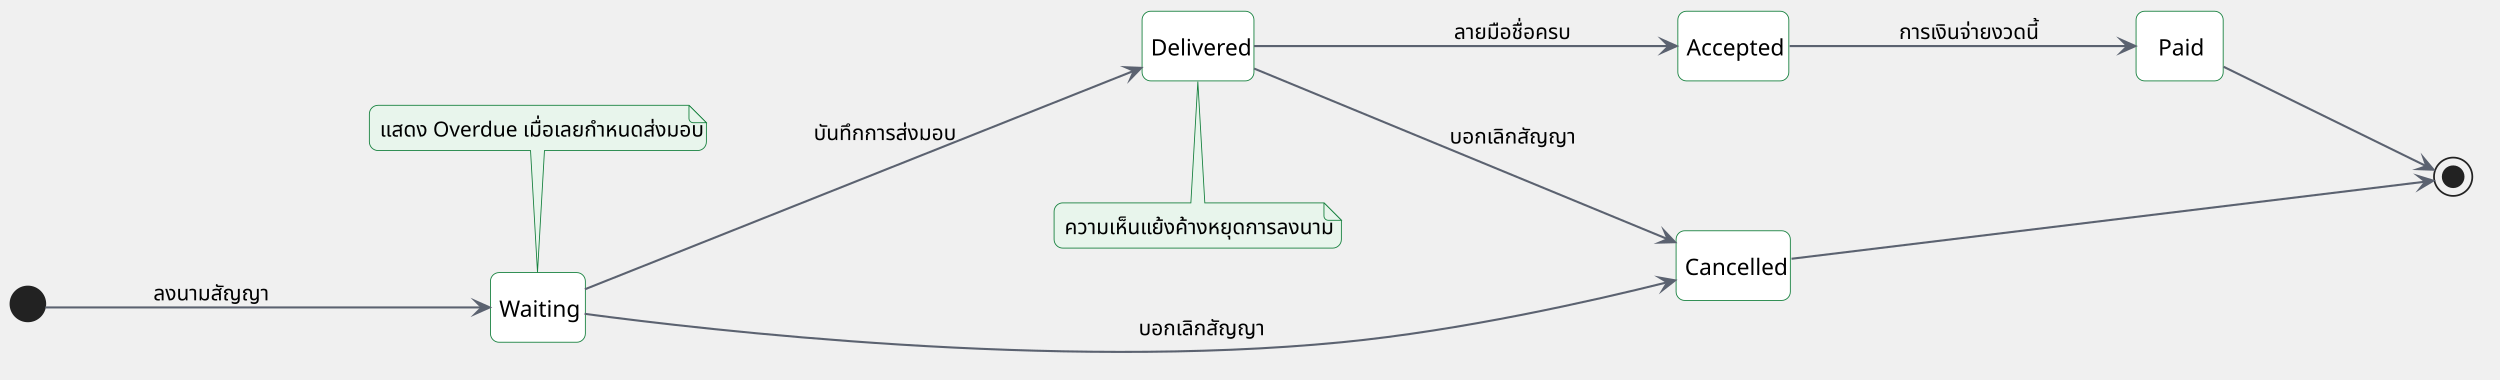
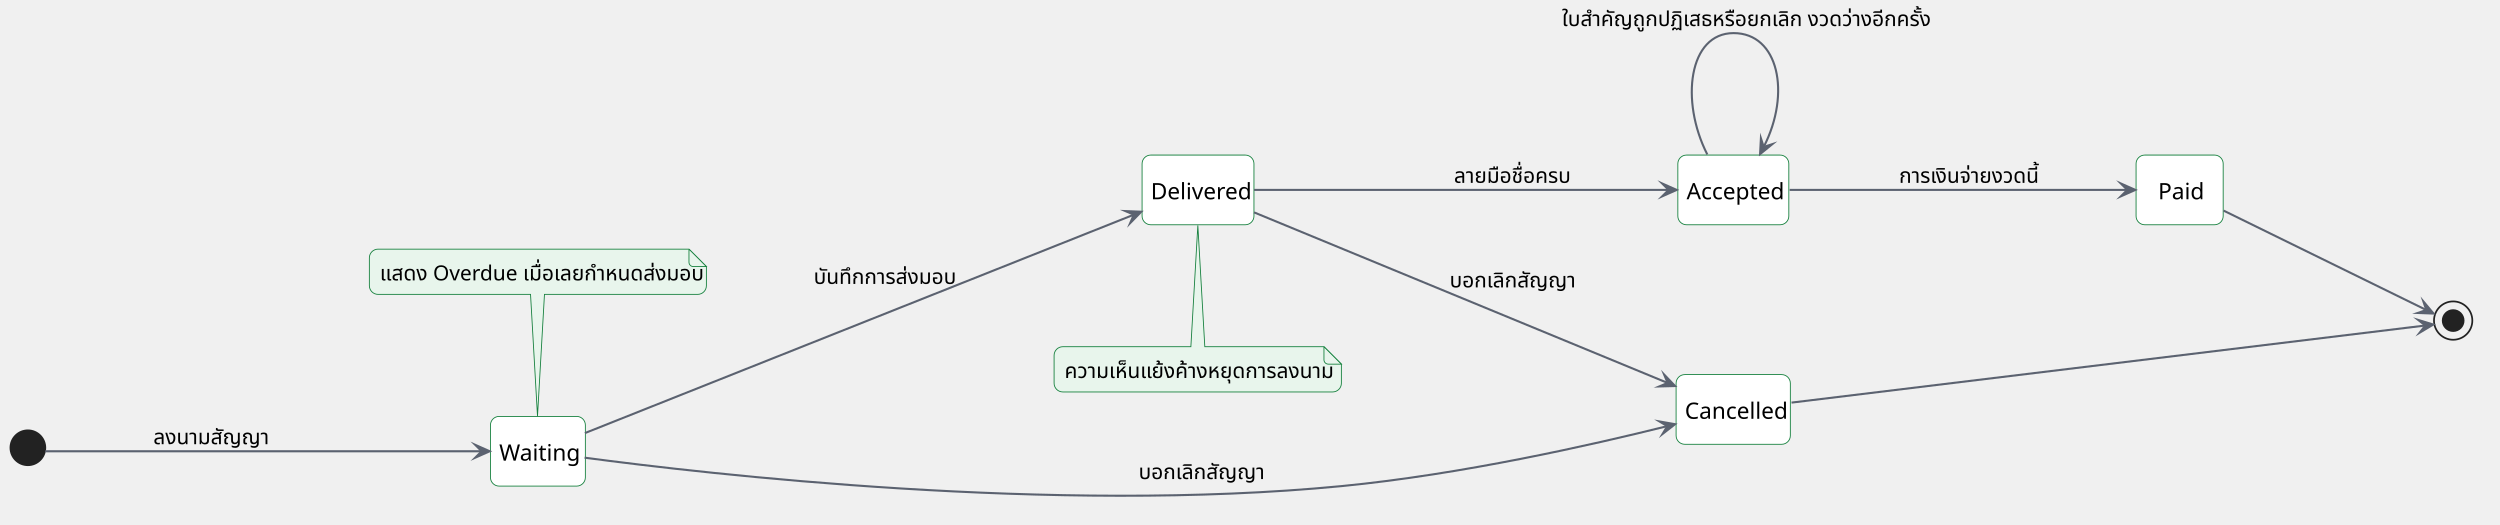
- <svg xmlns="http://www.w3.org/2000/svg" version="1.1" data-diagram-type="STATE" style="width:2242px;height:340px;background:#FFFFFF;" width="2242.188px" height="340.625px" viewBox="0 0 2242 340" zoomAndPan="magnify" preserveAspectRatio="none" contentStyleType="text/css">
+ <svg xmlns="http://www.w3.org/2000/svg" version="1.1" data-diagram-type="STATE" style="width:2242px;height:470px;background:#FFFFFF;" width="2242.188px" height="470.313px" viewBox="0 0 2242 470" zoomAndPan="magnify" preserveAspectRatio="none" contentStyleType="text/css">
  <defs />
  <g font-family="'Leelawadee UI', Tahoma, 'Noto Sans Thai', Anuphan, sans-serif" lengthAdjust="spacing">
-     <rect x="439.844" y="244.44" width="85.112" height="62.5" fill="#FFF" style="stroke:#15803D;stroke-width:0.781;" rx="7.813" ry="7.813" />
-     <text x="447.656" y="284.1" fill="#000" font-size="20.313" textLength="69.487" font-family="'Leelawadee UI', Tahoma, 'Noto Sans Thai', Anuphan, sans-serif">Waiting</text>
-     <rect x="1024.219" y="10.065" width="100.327" height="62.5" fill="#FFF" style="stroke:#15803D;stroke-width:0.781;" rx="7.813" ry="7.813" />
-     <text x="1032.031" y="49.725" fill="#000" font-size="20.313" textLength="84.702" font-family="'Leelawadee UI', Tahoma, 'Noto Sans Thai', Anuphan, sans-serif">Delivered</text>
-     <rect x="1504.688" y="10.065" width="99.523" height="62.5" fill="#FFF" style="stroke:#15803D;stroke-width:0.781;" rx="7.813" ry="7.813" />
-     <text x="1512.5" y="49.725" fill="#000" font-size="20.313" textLength="83.898" font-family="'Leelawadee UI', Tahoma, 'Noto Sans Thai', Anuphan, sans-serif">Accepted</text>
-     <rect x="1915.625" y="10.065" width="78.125" height="62.5" fill="#FFF" style="stroke:#15803D;stroke-width:0.781;" rx="7.813" ry="7.813" />
-     <text x="1935.392" y="49.725" fill="#000" font-size="20.313" textLength="38.592" font-family="'Leelawadee UI', Tahoma, 'Noto Sans Thai', Anuphan, sans-serif">Paid</text>
-     <rect x="1503.125" y="206.94" width="102.459" height="62.5" fill="#FFF" style="stroke:#15803D;stroke-width:0.781;" rx="7.813" ry="7.813" />
-     <text x="1510.938" y="246.6" fill="#000" font-size="20.313" textLength="86.834" font-family="'Leelawadee UI', Tahoma, 'Noto Sans Thai', Anuphan, sans-serif">Cancelled</text>
+     <rect x="439.844" y="373.438" width="85.112" height="62.5" fill="#FFF" style="stroke:#15803D;stroke-width:0.781;" rx="7.813" ry="7.813" />
+     <text x="447.656" y="413.098" fill="#000" font-size="20.313" textLength="69.487" font-family="'Leelawadee UI', Tahoma, 'Noto Sans Thai', Anuphan, sans-serif">Waiting</text>
+     <rect x="1024.219" y="139.063" width="100.327" height="62.5" fill="#FFF" style="stroke:#15803D;stroke-width:0.781;" rx="7.813" ry="7.813" />
+     <text x="1032.031" y="178.723" fill="#000" font-size="20.313" textLength="84.702" font-family="'Leelawadee UI', Tahoma, 'Noto Sans Thai', Anuphan, sans-serif">Delivered</text>
+     <rect x="1504.688" y="139.063" width="99.523" height="62.5" fill="#FFF" style="stroke:#15803D;stroke-width:0.781;" rx="7.813" ry="7.813" />
+     <text x="1512.5" y="178.723" fill="#000" font-size="20.313" textLength="83.898" font-family="'Leelawadee UI', Tahoma, 'Noto Sans Thai', Anuphan, sans-serif">Accepted</text>
+     <rect x="1915.625" y="139.063" width="78.125" height="62.5" fill="#FFF" style="stroke:#15803D;stroke-width:0.781;" rx="7.813" ry="7.813" />
+     <text x="1935.392" y="178.723" fill="#000" font-size="20.313" textLength="38.592" font-family="'Leelawadee UI', Tahoma, 'Noto Sans Thai', Anuphan, sans-serif">Paid</text>
+     <rect x="1503.125" y="335.938" width="102.459" height="62.5" fill="#FFF" style="stroke:#15803D;stroke-width:0.781;" rx="7.813" ry="7.813" />
+     <text x="1510.938" y="375.598" fill="#000" font-size="20.313" textLength="86.834" font-family="'Leelawadee UI', Tahoma, 'Noto Sans Thai', Anuphan, sans-serif">Cancelled</text>
    <g class="start_entity" data-qualified-name=".start." id="ent0006" data-source-line="16">
-       <ellipse cx="25" cy="272.565" rx="15.625" ry="15.625" fill="#222" style="stroke:#222;stroke-width:1.563;" />
+       <ellipse cx="25" cy="401.563" rx="15.625" ry="15.625" fill="#222" style="stroke:#222;stroke-width:1.563;" />
    </g>
-     <g class="end_entity" data-qualified-name=".end." id="ent0013" data-source-line="22">
-       <ellipse cx="2200" cy="158.502" rx="17.188" ry="17.188" fill="none" style="stroke:#222;stroke-width:1.563;" />
-       <ellipse cx="2200" cy="158.502" rx="9.375" ry="9.375" fill="#222" style="stroke:#222;stroke-width:1.563;" />
+     <g class="end_entity" data-qualified-name=".end." id="ent0014" data-source-line="23">
+       <ellipse cx="2200" cy="287.5" rx="17.188" ry="17.188" fill="none" style="stroke:#222;stroke-width:1.563;" />
+       <ellipse cx="2200" cy="287.5" rx="9.375" ry="9.375" fill="#222" style="stroke:#222;stroke-width:1.563;" />
    </g>
-     <g class="entity" data-qualified-name="GMN16" id="ent0017" data-source-line="25">
-       <path d="M331.25,102.252 L331.25,127.191 A7.813,7.813 0 0 0 339.063,135.004 L475.781,135.004 L482.031,244.256 L488.281,135.004 L625.681,135.004 A7.813,7.813 0 0 0 633.493,127.191 L633.493,110.065 L617.868,94.44 L339.063,94.44 A7.813,7.813 0 0 0 331.25,102.252" style="stroke:#15803D;stroke-width:0.781;" fill="#E8F5EC" />
-       <path d="M617.868,94.44 L617.868,106.158 A3.906,3.906 0 0 0 621.774,110.065 L633.493,110.065 L617.868,94.44" style="stroke:#15803D;stroke-width:0.781;" fill="#E8F5EC" />
-       <text x="340.625" y="122.485" fill="#000" font-size="18.75" textLength="269.431" font-family="'Leelawadee UI', Tahoma, 'Noto Sans Thai', Anuphan, sans-serif">แสดง Overdue เมื่อเลยกำหนดส่งมอบ</text>
+     <g class="entity" data-qualified-name="GMN17" id="ent0018" data-source-line="26">
+       <path d="M331.25,231.25 L331.25,256.189 A7.813,7.813 0 0 0 339.063,264.001 L475.781,264.001 L482.031,373.254 L488.281,264.001 L625.681,264.001 A7.813,7.813 0 0 0 633.493,256.189 L633.493,239.063 L617.868,223.438 L339.063,223.438 A7.813,7.813 0 0 0 331.25,231.25" style="stroke:#15803D;stroke-width:0.781;" fill="#E8F5EC" />
+       <path d="M617.868,223.438 L617.868,235.156 A3.906,3.906 0 0 0 621.774,239.063 L633.493,239.063 L617.868,223.438" style="stroke:#15803D;stroke-width:0.781;" fill="#E8F5EC" />
+       <text x="340.625" y="251.483" fill="#000" font-size="18.75" textLength="269.431" font-family="'Leelawadee UI', Tahoma, 'Noto Sans Thai', Anuphan, sans-serif">แสดง Overdue เมื่อเลยกำหนดส่งมอบ</text>
    </g>
-     <g class="entity" data-qualified-name="GMN19" id="ent0020" data-source-line="28">
-       <path d="M945.313,189.752 L945.313,214.691 A7.813,7.813 0 0 0 953.125,222.504 L1195.139,222.504 A7.813,7.813 0 0 0 1202.951,214.691 L1202.951,197.565 L1187.326,181.94 L1080.469,181.94 L1074.219,73.077 L1067.969,181.94 L953.125,181.94 A7.813,7.813 0 0 0 945.313,189.752" style="stroke:#15803D;stroke-width:0.781;" fill="#E8F5EC" />
-       <path d="M1187.326,181.94 L1187.326,193.658 A3.906,3.906 0 0 0 1191.232,197.565 L1202.951,197.565 L1187.326,181.94" style="stroke:#15803D;stroke-width:0.781;" fill="#E8F5EC" />
-       <text x="954.688" y="209.985" fill="#000" font-size="18.75" textLength="224.826" font-family="'Leelawadee UI', Tahoma, 'Noto Sans Thai', Anuphan, sans-serif">ความเห็นแย้งค้างหยุดการลงนาม</text>
+     <g class="entity" data-qualified-name="GMN20" id="ent0021" data-source-line="29">
+       <path d="M945.313,318.75 L945.313,343.689 A7.813,7.813 0 0 0 953.125,351.501 L1195.139,351.501 A7.813,7.813 0 0 0 1202.951,343.689 L1202.951,326.563 L1187.326,310.938 L1080.469,310.938 L1074.219,202.075 L1067.969,310.938 L953.125,310.938 A7.813,7.813 0 0 0 945.313,318.75" style="stroke:#15803D;stroke-width:0.781;" fill="#E8F5EC" />
+       <path d="M1187.326,310.938 L1187.326,322.656 A3.906,3.906 0 0 0 1191.232,326.563 L1202.951,326.563 L1187.326,310.938" style="stroke:#15803D;stroke-width:0.781;" fill="#E8F5EC" />
+       <text x="954.688" y="338.983" fill="#000" font-size="18.75" textLength="224.826" font-family="'Leelawadee UI', Tahoma, 'Noto Sans Thai', Anuphan, sans-serif">ความเห็นแย้งค้างหยุดการลงนาม</text>
    </g>
    <g class="link" data-entity-1="ent0006" data-entity-2="ent0001" id="lnk7" data-link-type="dependency">
-       <polygon points="439.531,275.69,425.469,269.44,431.719,275.69,425.469,281.94,439.531,275.69" fill="#5B6270" style="stroke:#5B6270;stroke-width:1.563;stroke-linejoin:miter;stroke-miterlimit:10;" />
-       <path d="M40.645,275.69 C101.398,275.69 334.549,275.69 431.719,275.69" style="stroke:#5B6270;stroke-width:1.875;" fill="none" />
-       <text x="137.5" y="269.36" fill="#000" font-size="18.75" textLength="97.137" font-family="'Leelawadee UI', Tahoma, 'Noto Sans Thai', Anuphan, sans-serif">ลงนามสัญญา</text>
+       <polygon points="439.531,404.688,425.469,398.438,431.719,404.688,425.469,410.938,439.531,404.688" fill="#5B6270" style="stroke:#5B6270;stroke-width:1.563;stroke-linejoin:miter;stroke-miterlimit:10;" />
+       <path d="M40.645,404.688 C101.398,404.688 334.549,404.688 431.719,404.688" style="stroke:#5B6270;stroke-width:1.875;" fill="none" />
+       <text x="137.5" y="398.358" fill="#000" font-size="18.75" textLength="97.137" font-family="'Leelawadee UI', Tahoma, 'Noto Sans Thai', Anuphan, sans-serif">ลงนามสัญญา</text>
    </g>
    <g class="link" data-entity-1="ent0001" data-entity-2="ent0002" id="lnk8" data-link-type="dependency">
-       <polygon points="1023.851,60.733,1008.475,60.124,1016.592,63.621,1013.096,71.739,1023.851,60.733" fill="#5B6270" style="stroke:#5B6270;stroke-width:1.563;stroke-linejoin:miter;stroke-miterlimit:10;" />
-       <path d="M524.548,259.395 C629.956,217.455 903.021,108.809 1016.592,63.621" style="stroke:#5B6270;stroke-width:1.875;" fill="none" />
-       <text x="729.688" y="125.61" fill="#000" font-size="18.75" textLength="119.431" font-family="'Leelawadee UI', Tahoma, 'Noto Sans Thai', Anuphan, sans-serif">บันทึกการส่งมอบ</text>
+       <polygon points="1023.851,189.731,1008.475,189.122,1016.592,192.619,1013.096,200.737,1023.851,189.731" fill="#5B6270" style="stroke:#5B6270;stroke-width:1.563;stroke-linejoin:miter;stroke-miterlimit:10;" />
+       <path d="M524.548,388.393 C629.956,346.453 903.021,237.807 1016.592,192.619" style="stroke:#5B6270;stroke-width:1.875;" fill="none" />
+       <text x="729.688" y="254.608" fill="#000" font-size="18.75" textLength="119.431" font-family="'Leelawadee UI', Tahoma, 'Noto Sans Thai', Anuphan, sans-serif">บันทึกการส่งมอบ</text>
    </g>
    <g class="link" data-entity-1="ent0002" data-entity-2="ent0003" id="lnk9" data-link-type="dependency">
-       <polygon points="1503.996,41.315,1489.934,35.065,1496.184,41.315,1489.934,47.565,1503.996,41.315" fill="#5B6270" style="stroke:#5B6270;stroke-width:1.563;stroke-linejoin:miter;stroke-miterlimit:10;" />
-       <path d="M1124.622,41.315 C1216.104,41.315 1404.483,41.315 1496.184,41.315" style="stroke:#5B6270;stroke-width:1.875;" fill="none" />
-       <text x="1303.906" y="34.985" fill="#000" font-size="18.75" textLength="99.554" font-family="'Leelawadee UI', Tahoma, 'Noto Sans Thai', Anuphan, sans-serif">ลายมือชื่อครบ</text>
+       <polygon points="1503.996,170.313,1489.934,164.063,1496.184,170.313,1489.934,176.563,1503.996,170.313" fill="#5B6270" style="stroke:#5B6270;stroke-width:1.563;stroke-linejoin:miter;stroke-miterlimit:10;" />
+       <path d="M1124.622,170.313 C1216.104,170.313 1404.483,170.313 1496.184,170.313" style="stroke:#5B6270;stroke-width:1.875;" fill="none" />
+       <text x="1303.906" y="163.983" fill="#000" font-size="18.75" textLength="99.554" font-family="'Leelawadee UI', Tahoma, 'Noto Sans Thai', Anuphan, sans-serif">ลายมือชื่อครบ</text>
    </g>
    <g class="link" data-entity-1="ent0003" data-entity-2="ent0004" id="lnk10" data-link-type="dependency">
-       <polygon points="1915.318,41.315,1901.256,35.065,1907.506,41.315,1901.256,47.565,1915.318,41.315" fill="#5B6270" style="stroke:#5B6270;stroke-width:1.563;stroke-linejoin:miter;stroke-miterlimit:10;" />
-       <path d="M1604.915,41.315 C1685.018,41.315 1835.156,41.315 1907.506,41.315" style="stroke:#5B6270;stroke-width:1.875;" fill="none" />
-       <text x="1703.125" y="34.985" fill="#000" font-size="18.75" textLength="116.345" font-family="'Leelawadee UI', Tahoma, 'Noto Sans Thai', Anuphan, sans-serif">การเงินจ่ายงวดนี้</text>
+       <polygon points="1915.318,170.313,1901.256,164.063,1907.506,170.313,1901.256,176.563,1915.318,170.313" fill="#5B6270" style="stroke:#5B6270;stroke-width:1.563;stroke-linejoin:miter;stroke-miterlimit:10;" />
+       <path d="M1604.915,170.313 C1685.018,170.313 1835.156,170.313 1907.506,170.313" style="stroke:#5B6270;stroke-width:1.875;" fill="none" />
+       <text x="1703.125" y="163.983" fill="#000" font-size="18.75" textLength="116.345" font-family="'Leelawadee UI', Tahoma, 'Noto Sans Thai', Anuphan, sans-serif">การเงินจ่ายงวดนี้</text>
    </g>
-     <g class="link" data-entity-1="ent0001" data-entity-2="ent0005" id="lnk11" data-link-type="dependency">
-       <polygon points="1502.574,251.331,1487.418,248.664,1494.993,253.218,1490.439,260.793,1502.574,251.331" fill="#5B6270" style="stroke:#5B6270;stroke-width:1.563;stroke-linejoin:miter;stroke-miterlimit:10;" />
-       <path d="M524.272,281.44 C634.062,296.101 945.516,332.001 1203.125,306.94 C1310.985,296.446 1427.354,270.06 1494.993,253.218" style="stroke:#5B6270;stroke-width:1.875;" fill="none" />
-       <text x="1021.094" y="300.61" fill="#000" font-size="18.75" textLength="106.741" font-family="'Leelawadee UI', Tahoma, 'Noto Sans Thai', Anuphan, sans-serif">บอกเลิกสัญญา</text>
+     <g class="link" data-entity-1="ent0003" data-entity-2="ent0003" id="lnk11" data-link-type="dependency">
+       <polygon points="1578.262,138.53,1590.214,128.836,1581.808,131.568,1579.075,123.163,1578.262,138.53" fill="#5B6270" style="stroke:#5B6270;stroke-width:1.563;stroke-linejoin:miter;stroke-miterlimit:10;" />
+       <path d="M1531.113,138.53 C1506.595,90.393 1514.453,29.688 1554.688,29.688 C1594.922,29.688 1606.326,83.431 1581.808,131.568" style="stroke:#5B6270;stroke-width:1.875;" fill="none" />
+       <text x="1400.781" y="23.358" fill="#000" font-size="18.75" textLength="309.183" font-family="'Leelawadee UI', Tahoma, 'Noto Sans Thai', Anuphan, sans-serif">ใบสำคัญถูกปฏิเสธหรือยกเลิก งวดว่างอีกครั้ง</text>
    </g>
-     <g class="link" data-entity-1="ent0002" data-entity-2="ent0005" id="lnk12" data-link-type="dependency">
-       <polygon points="1502.559,217.334,1491.942,206.194,1495.337,214.355,1487.176,217.75,1502.559,217.334" fill="#5B6270" style="stroke:#5B6270;stroke-width:1.563;stroke-linejoin:miter;stroke-miterlimit:10;" />
-       <path d="M1124.622,61.458 C1215.629,98.993 1403.038,176.288 1495.337,214.355" style="stroke:#5B6270;stroke-width:1.875;" fill="none" />
-       <text x="1300" y="128.735" fill="#000" font-size="18.75" textLength="106.741" font-family="'Leelawadee UI', Tahoma, 'Noto Sans Thai', Anuphan, sans-serif">บอกเลิกสัญญา</text>
+     <g class="link" data-entity-1="ent0001" data-entity-2="ent0005" id="lnk12" data-link-type="dependency">
+       <polygon points="1502.574,380.329,1487.418,377.662,1494.993,382.216,1490.439,389.791,1502.574,380.329" fill="#5B6270" style="stroke:#5B6270;stroke-width:1.563;stroke-linejoin:miter;stroke-miterlimit:10;" />
+       <path d="M524.272,410.438 C634.062,425.099 945.516,460.999 1203.125,435.938 C1310.985,425.444 1427.354,399.058 1494.993,382.216" style="stroke:#5B6270;stroke-width:1.875;" fill="none" />
+       <text x="1021.094" y="429.608" fill="#000" font-size="18.75" textLength="106.741" font-family="'Leelawadee UI', Tahoma, 'Noto Sans Thai', Anuphan, sans-serif">บอกเลิกสัญญา</text>
    </g>
-     <g class="link" data-entity-1="ent0004" data-entity-2="ent0013" id="lnk14" data-link-type="dependency">
-       <polygon points="2182.734,152.365,2172.859,140.562,2175.719,148.925,2167.356,151.785,2182.734,152.365" fill="#5B6270" style="stroke:#5B6270;stroke-width:1.563;stroke-linejoin:miter;stroke-miterlimit:10;" />
-       <path d="M1994.092,59.869 C2048.105,86.353 2137.934,130.399 2175.719,148.925" style="stroke:#5B6270;stroke-width:1.875;" fill="none" />
+     <g class="link" data-entity-1="ent0002" data-entity-2="ent0005" id="lnk13" data-link-type="dependency">
+       <polygon points="1502.559,346.332,1491.942,335.192,1495.337,343.353,1487.176,346.748,1502.559,346.332" fill="#5B6270" style="stroke:#5B6270;stroke-width:1.563;stroke-linejoin:miter;stroke-miterlimit:10;" />
+       <path d="M1124.622,190.456 C1215.629,227.991 1403.038,305.286 1495.337,343.353" style="stroke:#5B6270;stroke-width:1.875;" fill="none" />
+       <text x="1300" y="257.733" fill="#000" font-size="18.75" textLength="106.741" font-family="'Leelawadee UI', Tahoma, 'Noto Sans Thai', Anuphan, sans-serif">บอกเลิกสัญญา</text>
    </g>
-     <g class="link" data-entity-1="ent0005" data-entity-2="ent0013" id="lnk15" data-link-type="dependency">
-       <polygon points="2182.543,161.998,2167.829,157.492,2174.788,162.942,2169.338,169.901,2182.543,161.998" fill="#5B6270" style="stroke:#5B6270;stroke-width:1.563;stroke-linejoin:miter;stroke-miterlimit:10;" />
-       <path d="M1606.641,232.059 C1740.881,215.728 2094.611,172.695 2174.788,162.942" style="stroke:#5B6270;stroke-width:1.875;" fill="none" />
+     <g class="link" data-entity-1="ent0004" data-entity-2="ent0014" id="lnk15" data-link-type="dependency">
+       <polygon points="2182.734,281.362,2172.859,269.56,2175.719,277.923,2167.356,280.783,2182.734,281.362" fill="#5B6270" style="stroke:#5B6270;stroke-width:1.563;stroke-linejoin:miter;stroke-miterlimit:10;" />
+       <path d="M1994.092,188.867 C2048.105,215.351 2137.934,259.396 2175.719,277.923" style="stroke:#5B6270;stroke-width:1.875;" fill="none" />
+     </g>
+     <g class="link" data-entity-1="ent0005" data-entity-2="ent0014" id="lnk16" data-link-type="dependency">
+       <polygon points="2182.543,290.996,2167.829,286.49,2174.788,291.94,2169.338,298.899,2182.543,290.996" fill="#5B6270" style="stroke:#5B6270;stroke-width:1.563;stroke-linejoin:miter;stroke-miterlimit:10;" />
+       <path d="M1606.641,361.057 C1740.881,344.726 2094.611,301.693 2174.788,291.94" style="stroke:#5B6270;stroke-width:1.875;" fill="none" />
    </g>
  </g>
</svg>
